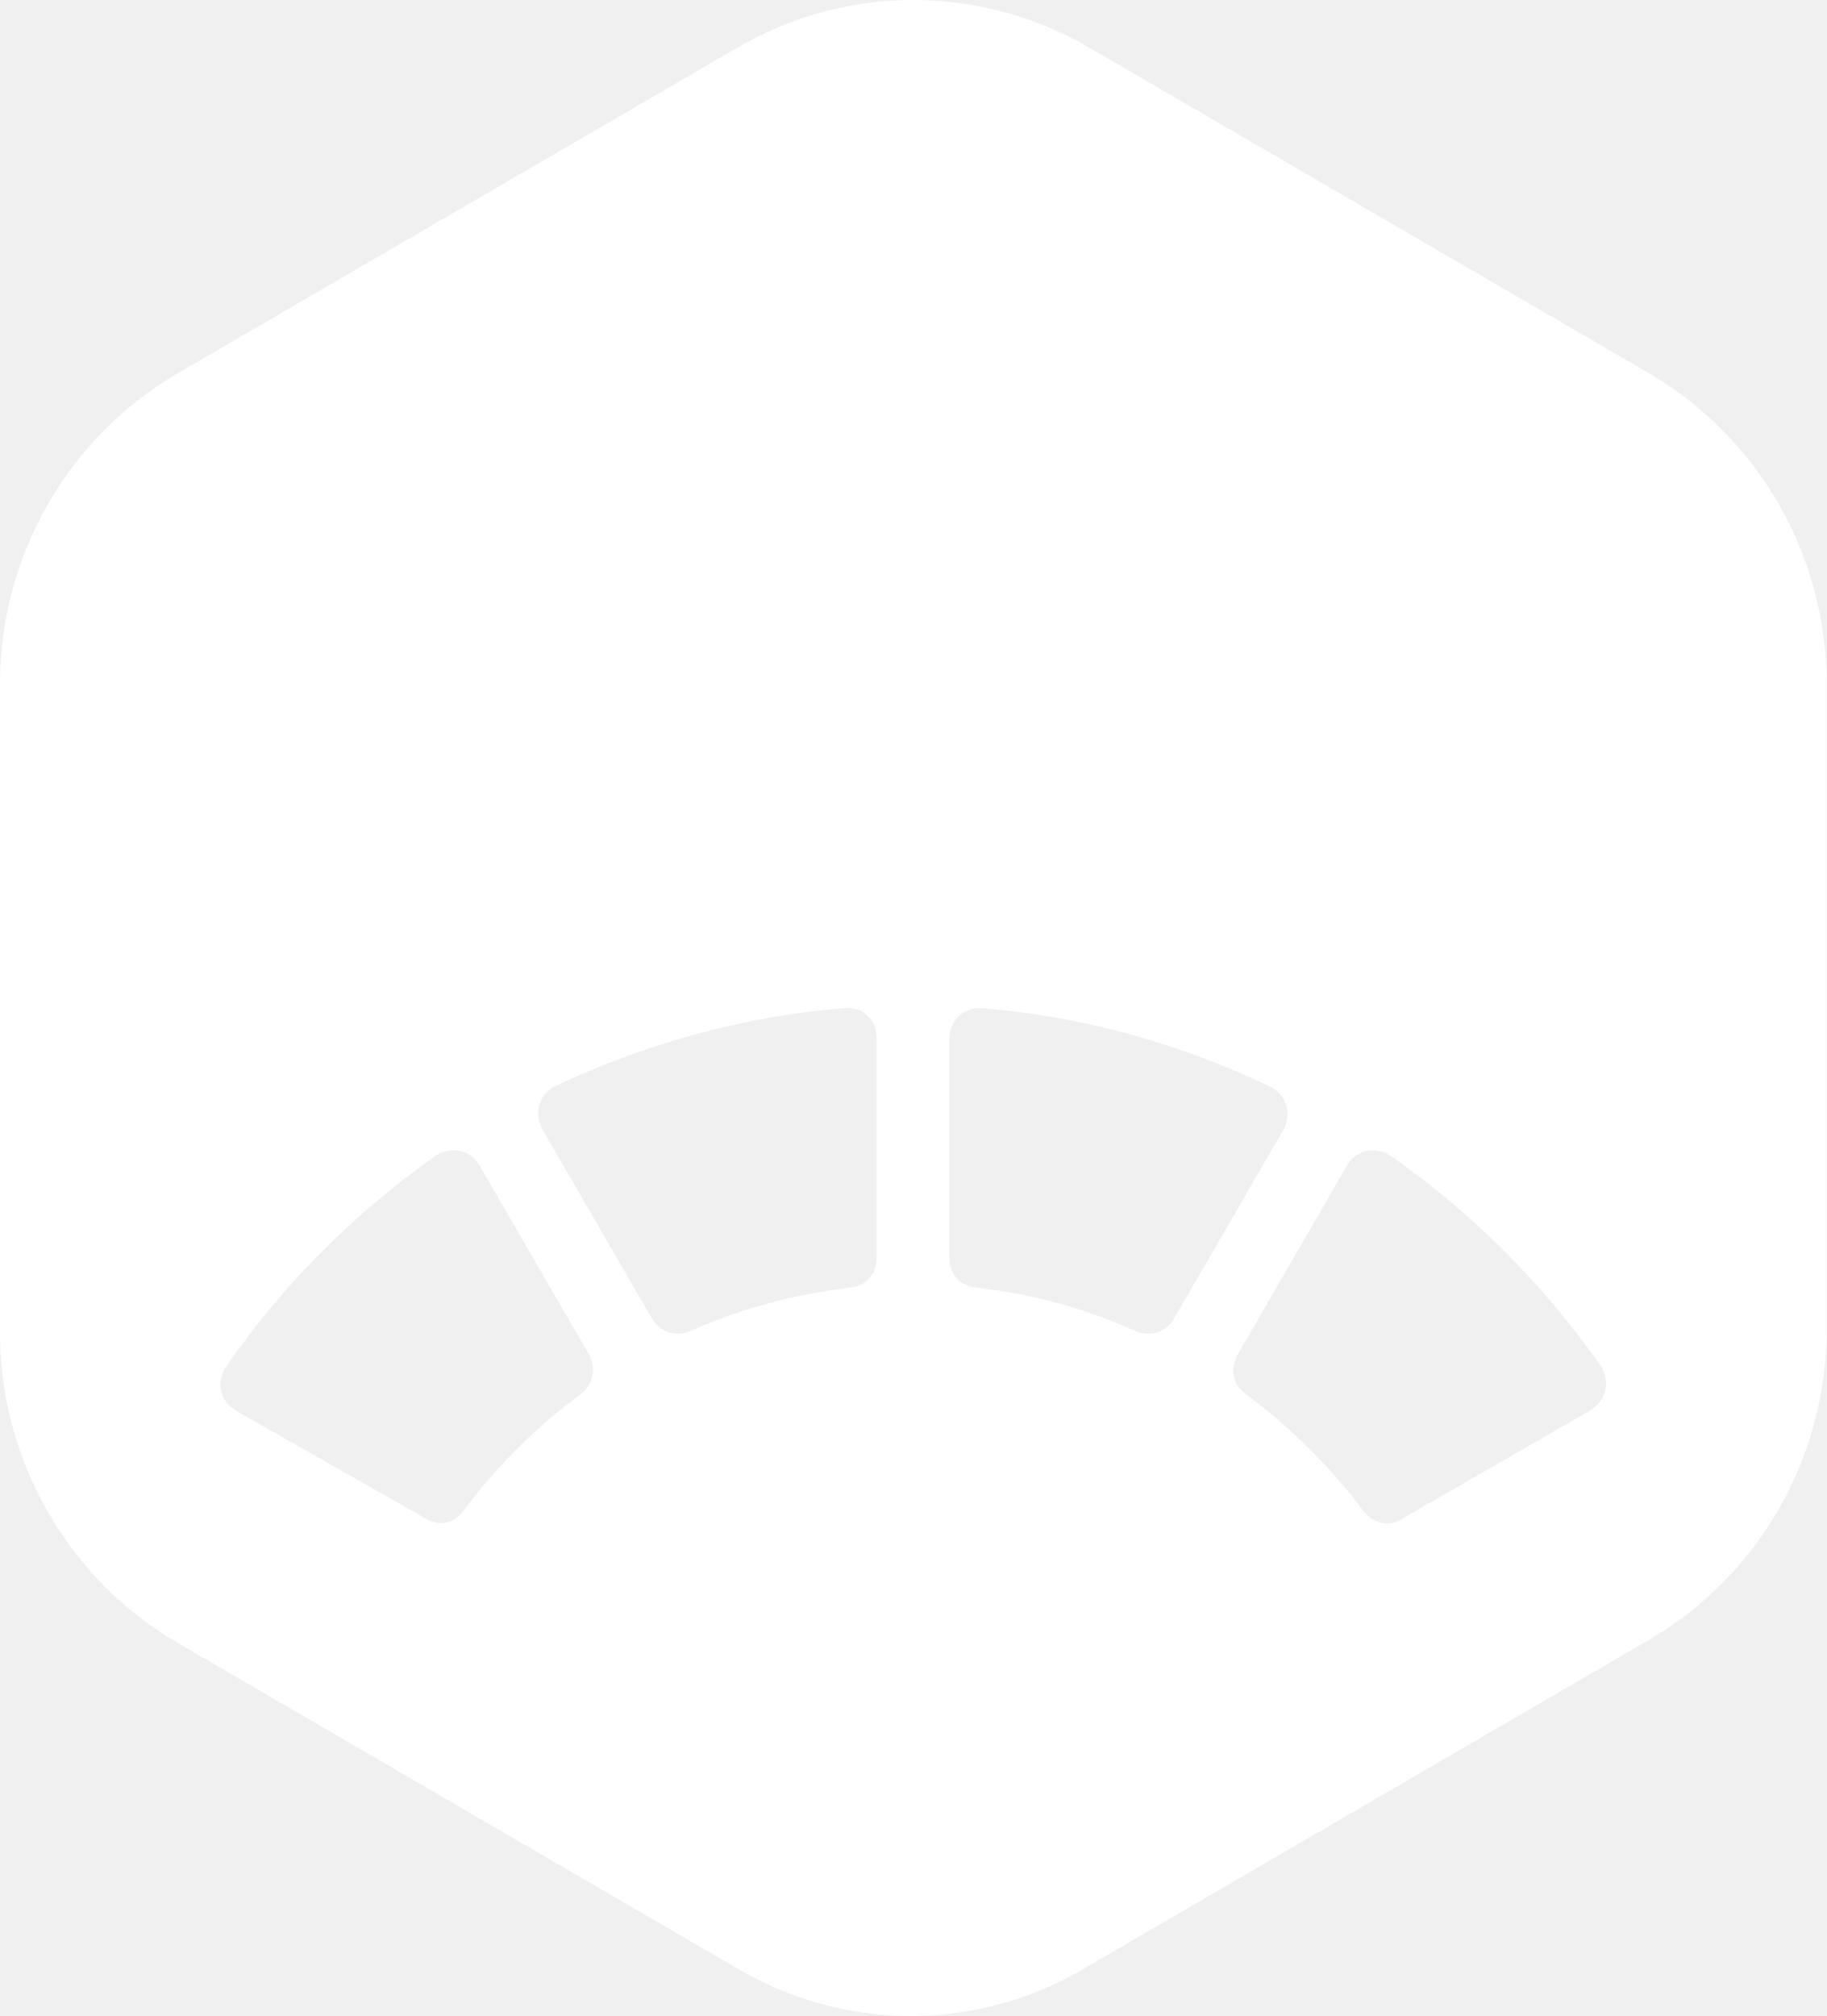
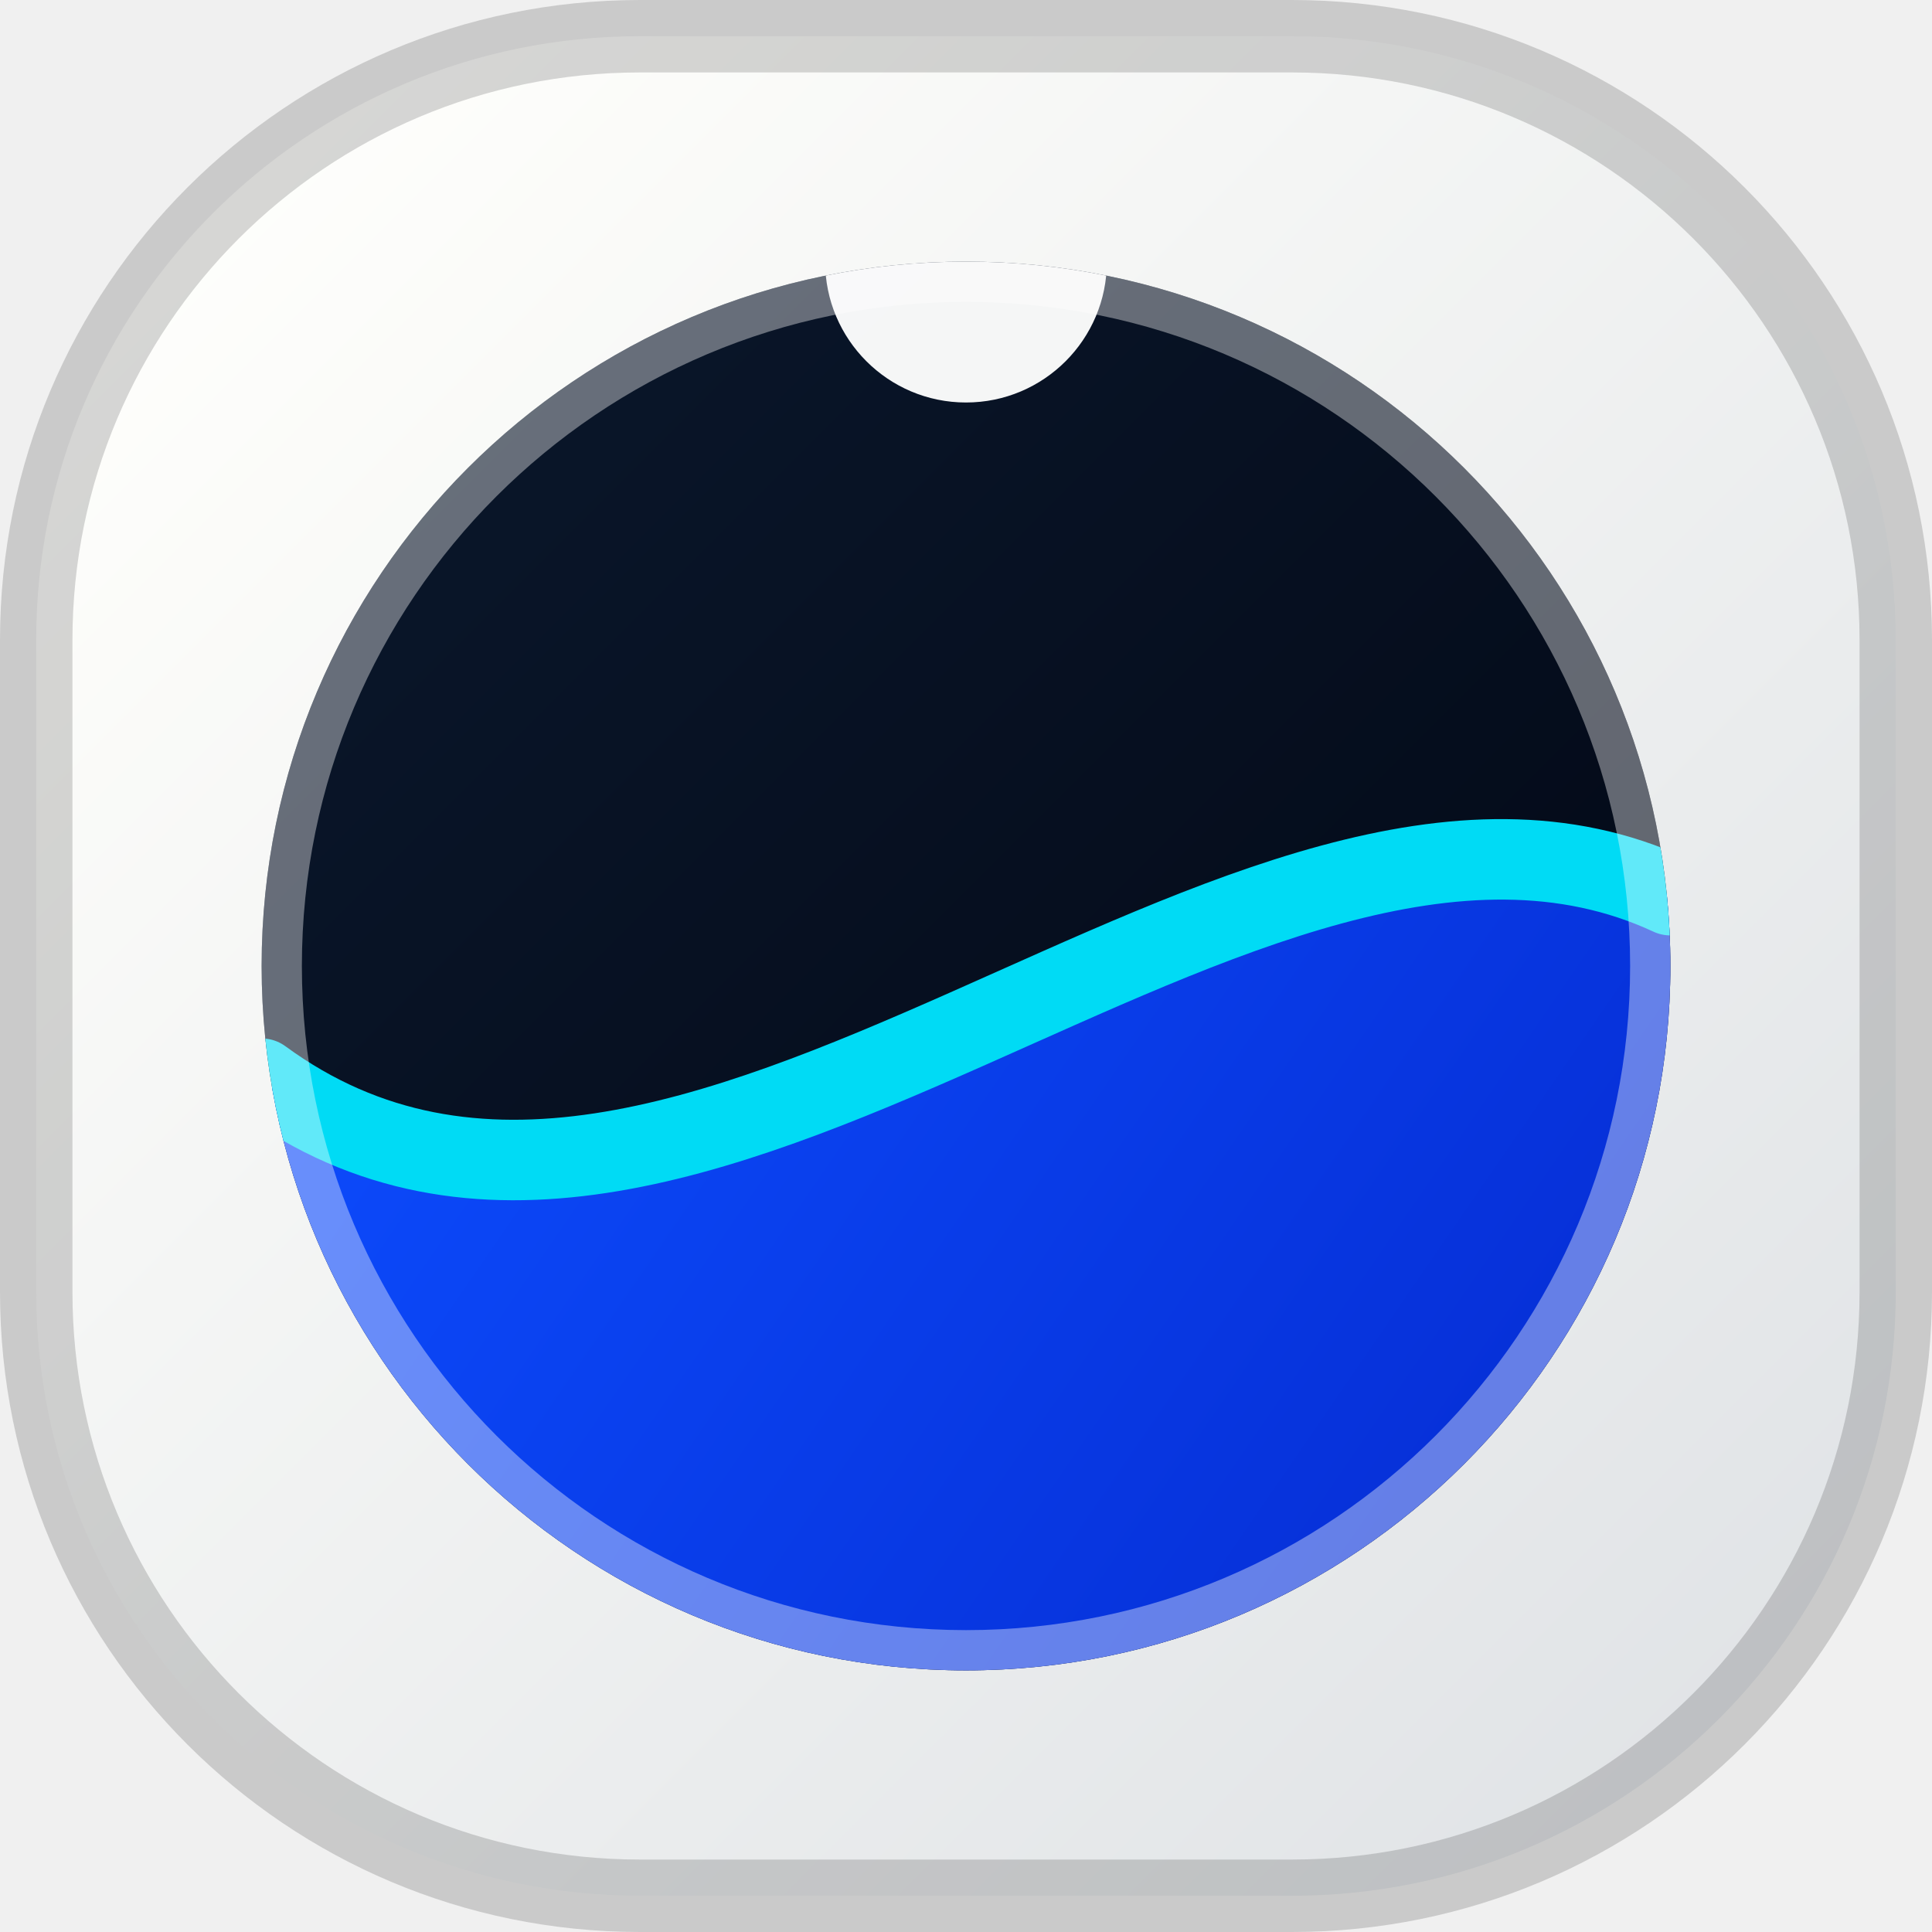
- <svg xmlns="http://www.w3.org/2000/svg" preserveAspectRatio="none" overflow="visible" style="display: block;" width="10.875" height="12" viewBox="0 0 10.875 12" fill="none">
-   <path id="Subtract" d="M5.437 0C5.807 8.62854e-08 6.17 0.099 6.489 0.286L9.824 2.226C10.14 2.412 10.403 2.677 10.587 2.996C10.771 3.315 10.87 3.676 10.875 4.045V7.938C10.87 8.307 10.771 8.668 10.587 8.987C10.403 9.306 10.14 9.571 9.824 9.757L6.489 11.697C6.172 11.892 5.809 11.997 5.437 12C5.068 12.002 4.705 11.904 4.386 11.715L1.051 9.775C0.735 9.589 0.472 9.324 0.288 9.005C0.104 8.686 0.004 8.325 0 7.956V4.045C0.004 3.676 0.104 3.315 0.288 2.996C0.472 2.677 0.735 2.412 1.051 2.226L4.386 0.286C4.705 0.099 5.068 0 5.437 0ZM8.279 6.88C8.185 6.818 8.069 6.845 8.016 6.943L7.369 8.062C7.32 8.147 7.338 8.241 7.418 8.299C7.681 8.495 7.913 8.722 8.114 8.99C8.172 9.066 8.266 9.093 8.341 9.044L9.465 8.397C9.563 8.339 9.59 8.227 9.532 8.134C9.189 7.643 8.765 7.219 8.279 6.88ZM2.855 6.938C2.802 6.845 2.686 6.818 2.592 6.88C2.106 7.224 1.686 7.643 1.347 8.134C1.285 8.227 1.307 8.339 1.405 8.397L2.534 9.039C2.614 9.088 2.703 9.07 2.761 8.99C2.958 8.727 3.19 8.495 3.457 8.299C3.533 8.241 3.551 8.142 3.506 8.062L2.855 6.938ZM5.023 6.001C4.416 6.051 3.836 6.215 3.305 6.465C3.207 6.514 3.176 6.631 3.23 6.724L3.881 7.848C3.926 7.928 4.019 7.96 4.108 7.924C4.407 7.79 4.724 7.705 5.058 7.665C5.152 7.656 5.219 7.585 5.219 7.491V6.18C5.219 6.068 5.134 5.988 5.023 6.001ZM5.848 6.001C5.737 5.993 5.652 6.073 5.652 6.184V7.491C5.652 7.585 5.719 7.656 5.812 7.665C6.151 7.701 6.464 7.79 6.762 7.924C6.852 7.96 6.945 7.928 6.99 7.848L7.641 6.724C7.694 6.63 7.659 6.514 7.556 6.465C7.03 6.216 6.459 6.051 5.848 6.001Z" fill="white" />
+ <svg xmlns="http://www.w3.org/2000/svg" width="12" height="12" viewBox="0 0 12 12" fill="none">
+   <defs>
+     <linearGradient id="shell" x1="1" y1="1" x2="11" y2="11" gradientUnits="userSpaceOnUse">
+       <stop stop-color="#FFFFFC" />
+       <stop offset="1" stop-color="#E0E3E6" />
+     </linearGradient>
+     <linearGradient id="aperture" x1="2.25" y1="2.25" x2="9.75" y2="9.75" gradientUnits="userSpaceOnUse">
+       <stop stop-color="#0A172B" />
+       <stop offset="1" stop-color="#020714" />
+     </linearGradient>
+     <linearGradient id="tide" x1="2" y1="5" x2="10" y2="10.5" gradientUnits="userSpaceOnUse">
+       <stop stop-color="#0D4DFF" />
+       <stop offset="1" stop-color="#052BD1" />
+     </linearGradient>
+     <clipPath id="window">
+       <circle cx="6" cy="6" r="4.375" />
+     </clipPath>
+   </defs>
+   <rect x="0.225" y="0.225" width="11.55" height="11.55" rx="3.75" fill="url(#shell)" stroke="#000000" stroke-opacity="0.16" stroke-width="0.45" />
+   <g clip-path="url(#window)">
+     <circle cx="6" cy="6" r="4.375" fill="url(#aperture)" />
+     <path d="M1.625 6.7C4.25 8.625 7.75 4.34 10.375 5.56V10.375H1.625V6.7Z" fill="url(#tide)" />
+     <path d="M1.625 6.7C4.25 8.625 7.75 4.34 10.375 5.56" stroke="#00DBF5" stroke-width="0.5" stroke-linecap="round" stroke-linejoin="round" />
+     <circle cx="6" cy="1.625" r="0.875" fill="#FFFFFF" fill-opacity="0.96" />
+   </g>
+   <circle cx="6" cy="6" r="4.25" stroke="#FFFFFF" stroke-opacity="0.38" stroke-width="0.25" />
</svg>
